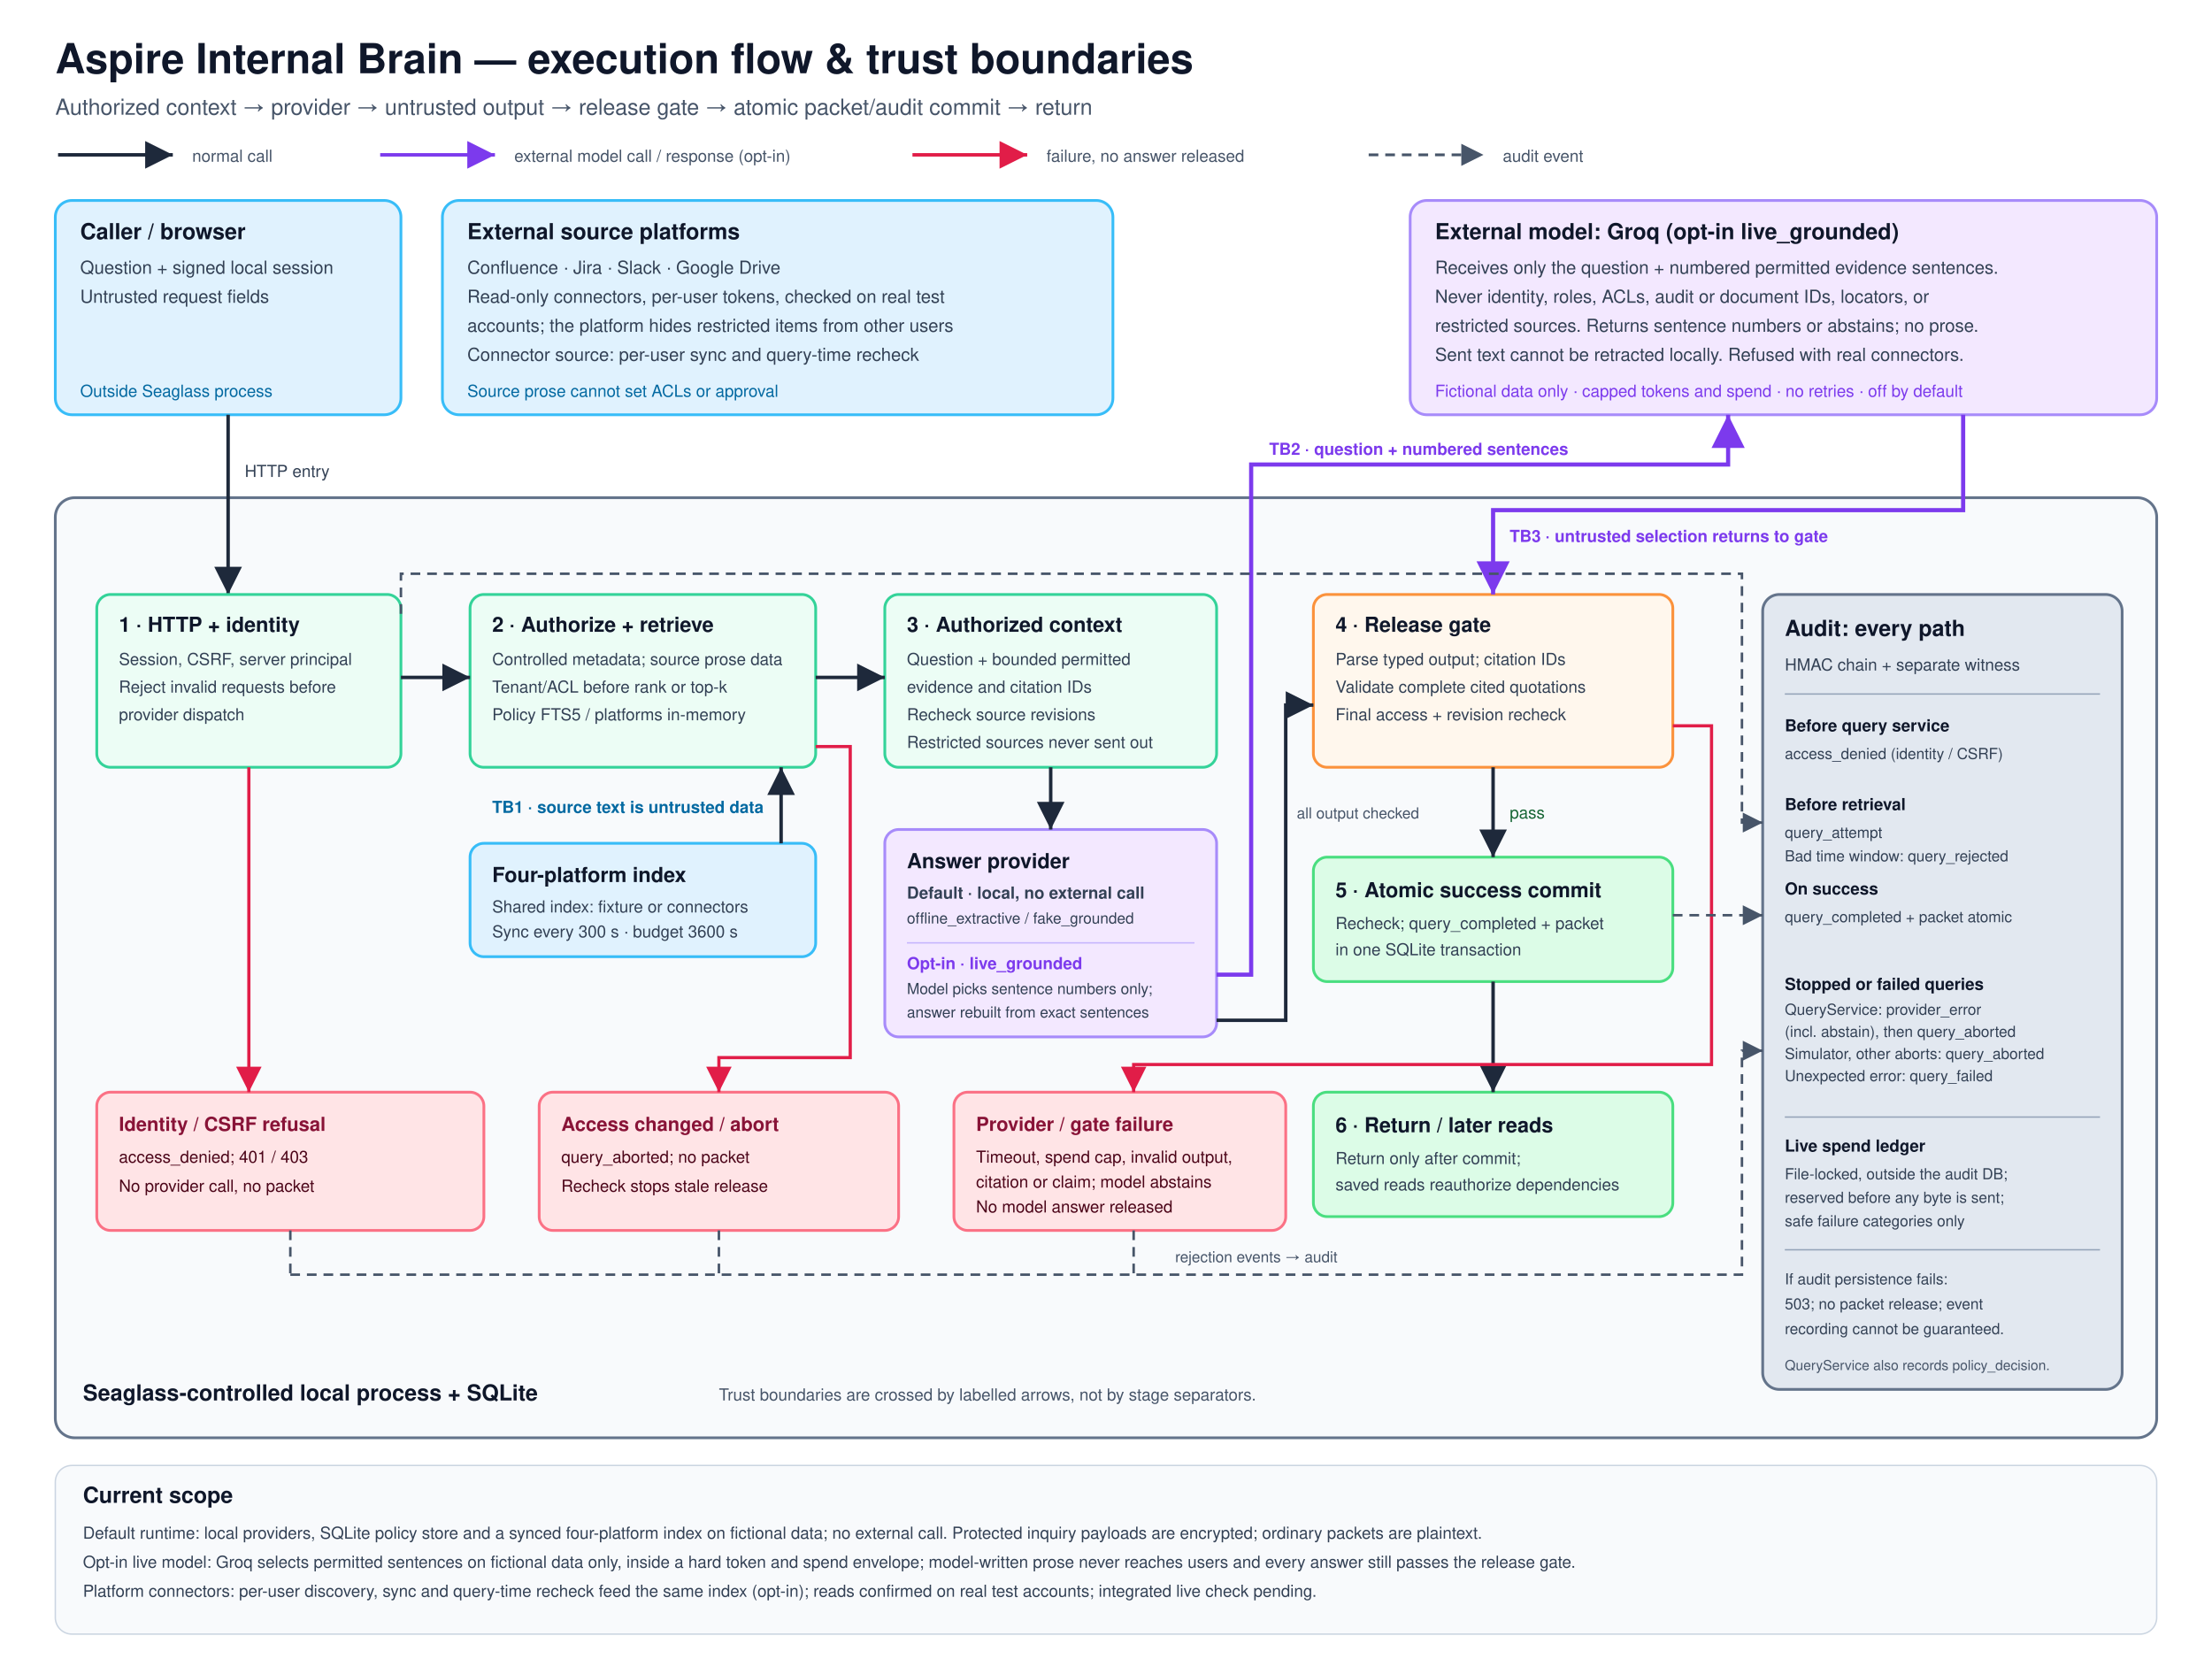
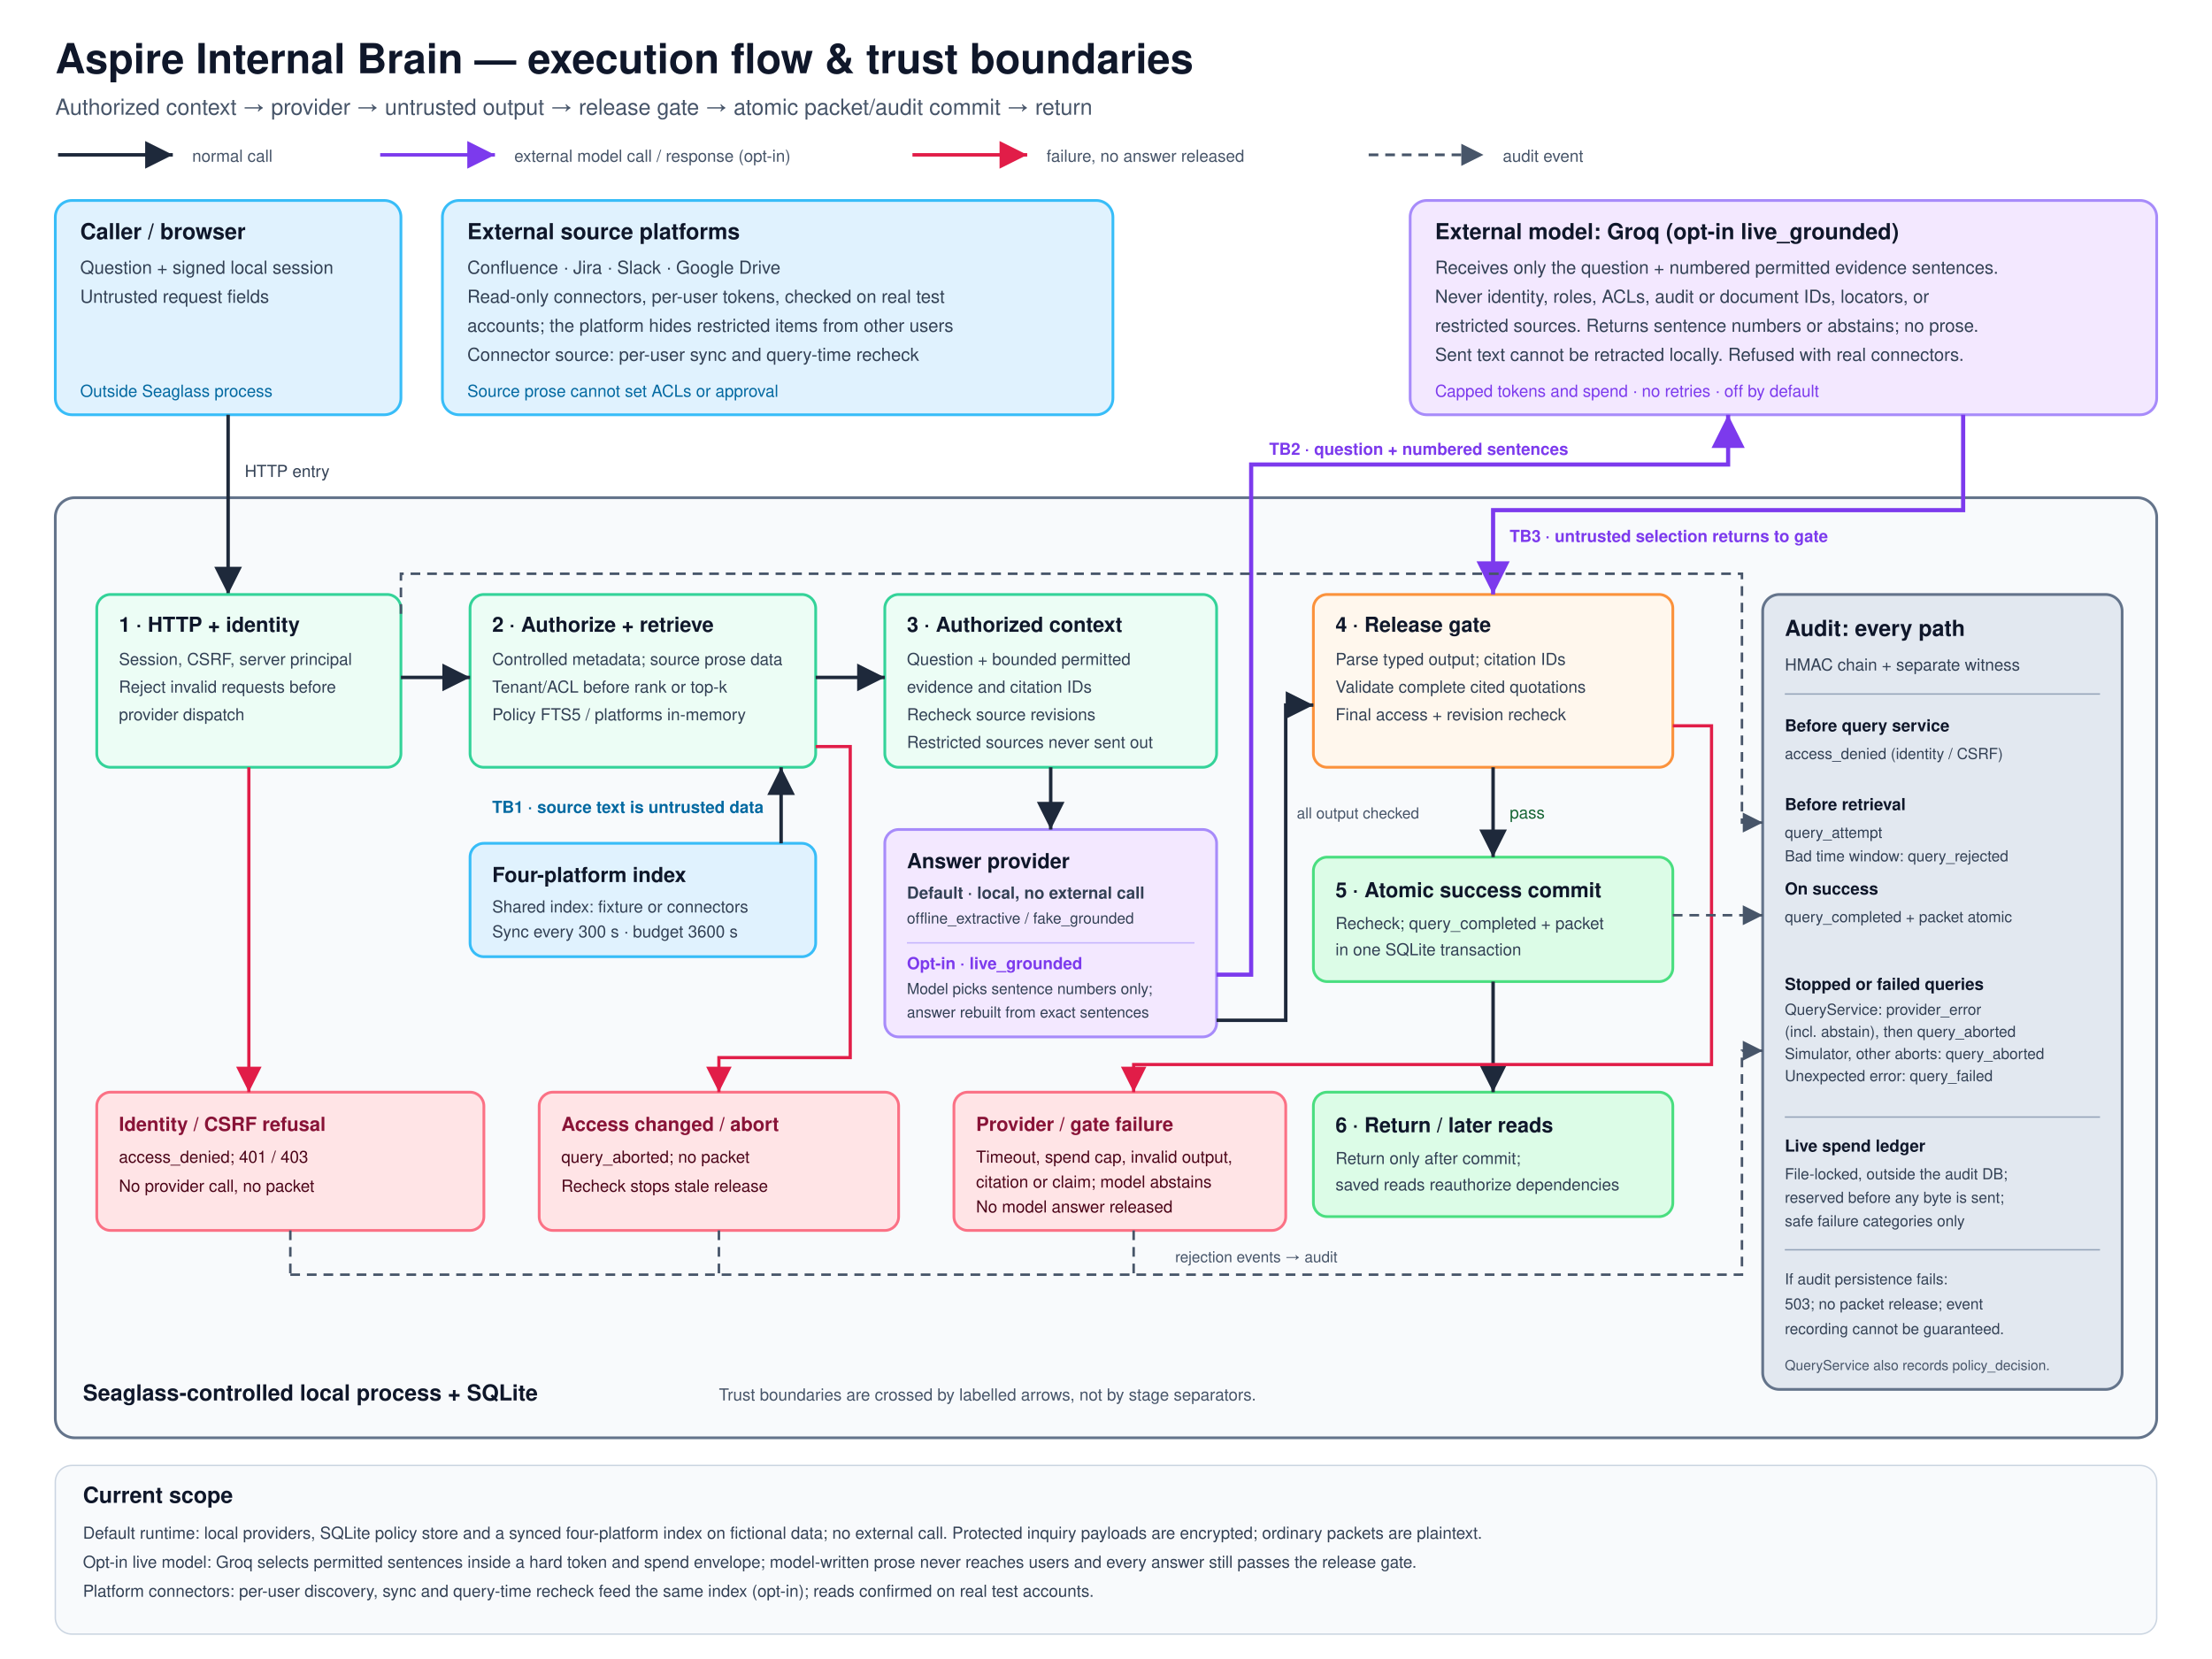
<svg xmlns="http://www.w3.org/2000/svg" width="1600" height="1200" viewBox="0 0 1600 1200" font-family="Helvetica, Arial, sans-serif">
  <defs>
    <marker id="arrow" markerWidth="10" markerHeight="10" refX="8" refY="4" orient="auto">
      <path d="M0 0 L8 4 L0 8 z" fill="#1e293b" />
    </marker>
    <marker id="purple-arrow" markerWidth="10" markerHeight="10" refX="8" refY="4" orient="auto">
      <path d="M0 0 L8 4 L0 8 z" fill="#7c3aed" />
    </marker>
    <marker id="red-arrow" markerWidth="10" markerHeight="10" refX="8" refY="4" orient="auto">
      <path d="M0 0 L8 4 L0 8 z" fill="#e11d48" />
    </marker>
    <marker id="audit-arrow" markerWidth="10" markerHeight="10" refX="8" refY="4" orient="auto">
      <path d="M0 0 L8 4 L0 8 z" fill="#475569" />
    </marker>
  </defs>
  <rect width="1600" height="1200" fill="#ffffff" />
  <text x="40" y="53" font-size="30" font-weight="700" fill="#0f172a">Aspire Internal Brain — execution flow &amp; trust boundaries</text>
  <text x="40" y="83" font-size="16" fill="#475569">Authorized context → provider → untrusted output → release gate → atomic packet/audit commit → return</text>
  <line x1="42" y1="112" x2="125" y2="112" stroke="#1e293b" stroke-width="2.5" marker-end="url(#arrow)" />
  <text x="139" y="117" font-size="12" fill="#475569">normal call</text>
  <line x1="275" y1="112" x2="358" y2="112" stroke="#7c3aed" stroke-width="2.5" marker-end="url(#purple-arrow)" />
  <text x="372" y="117" font-size="12" fill="#475569">external model call / response (opt-in)</text>
  <line x1="660" y1="112" x2="743" y2="112" stroke="#e11d48" stroke-width="2.5" marker-end="url(#red-arrow)" />
  <text x="757" y="117" font-size="12" fill="#475569">failure, no answer released</text>
  <line x1="990" y1="112" x2="1073" y2="112" stroke="#475569" stroke-width="2" stroke-dasharray="7 5" marker-end="url(#audit-arrow)" />
  <text x="1087" y="117" font-size="12" fill="#475569">audit event</text>
  <rect x="40" y="145" width="250" height="155" rx="12" fill="#e0f2fe" stroke="#38bdf8" stroke-width="2" />
  <text x="58" y="173" font-size="16" font-weight="700" fill="#0f172a">Caller / browser</text>
  <text x="58" y="198" font-size="13" fill="#334155">Question + signed local session</text>
  <text x="58" y="219" font-size="13" fill="#334155">Untrusted request fields</text>
  <text x="58" y="287" font-size="12" fill="#0369a1">Outside Seaglass process</text>
  <rect x="320" y="145" width="485" height="155" rx="12" fill="#e0f2fe" stroke="#38bdf8" stroke-width="2" />
  <text x="338" y="173" font-size="16" font-weight="700" fill="#0f172a">External source platforms</text>
  <text x="338" y="198" font-size="13" fill="#334155">Confluence · Jira · Slack · Google Drive</text>
  <text x="338" y="219" font-size="13" fill="#334155">Read-only connectors, per-user tokens, checked on real test</text>
  <text x="338" y="240" font-size="13" fill="#334155">accounts; the platform hides restricted items from other users</text>
  <text x="338" y="261" font-size="13" fill="#334155">Connector source: per-user sync and query-time recheck</text>
  <text x="338" y="287" font-size="12" fill="#0369a1">Source prose cannot set ACLs or approval</text>
  <rect x="1020" y="145" width="540" height="155" rx="12" fill="#f3e8ff" stroke="#a78bfa" stroke-width="2" />
  <text x="1038" y="173" font-size="16" font-weight="700" fill="#0f172a">External model: Groq (opt-in live_grounded)</text>
  <text x="1038" y="198" font-size="13" fill="#334155">Receives only the question + numbered permitted evidence sentences.</text>
  <text x="1038" y="219" font-size="13" fill="#334155">Never identity, roles, ACLs, audit or document IDs, locators, or</text>
  <text x="1038" y="240" font-size="13" fill="#334155">restricted sources. Returns sentence numbers or abstains; no prose.</text>
  <text x="1038" y="261" font-size="13" fill="#334155">Sent text cannot be retracted locally. Refused with real connectors.</text>
-   <text x="1038" y="287" font-size="12" fill="#7c3aed">Fictional data only · capped tokens and spend · no retries · off by default</text>
+   <text x="1038" y="287" font-size="12" fill="#7c3aed">Capped tokens and spend · no retries · off by default</text>
  <rect x="40" y="360" width="1520" height="680" rx="14" fill="#f8fafc" stroke="#64748b" stroke-width="2" />
  <path d="M165 300 V430" fill="none" stroke="#1e293b" stroke-width="2.5" marker-end="url(#arrow)" />
  <text x="177" y="345" font-size="12" fill="#334155">HTTP entry</text>
  <rect x="70" y="430" width="220" height="125" rx="10" fill="#ecfdf5" stroke="#34d399" stroke-width="2" />
  <text x="86" y="457" font-size="15" font-weight="700" fill="#0f172a">1 · HTTP + identity</text>
  <text x="86" y="481" font-size="12" fill="#334155">Session, CSRF, server principal</text>
  <text x="86" y="501" font-size="12" fill="#334155">Reject invalid requests before</text>
  <text x="86" y="521" font-size="12" fill="#334155">provider dispatch</text>
  <rect x="340" y="430" width="250" height="125" rx="10" fill="#ecfdf5" stroke="#34d399" stroke-width="2" />
  <text x="356" y="457" font-size="15" font-weight="700" fill="#0f172a">2 · Authorize + retrieve</text>
  <text x="356" y="481" font-size="12" fill="#334155">Controlled metadata; source prose data</text>
  <text x="356" y="501" font-size="12" fill="#334155">Tenant/ACL before rank or top-k</text>
  <text x="356" y="521" font-size="12" fill="#334155">Policy FTS5 / platforms in-memory</text>
  <rect x="640" y="430" width="240" height="125" rx="10" fill="#ecfdf5" stroke="#34d399" stroke-width="2" />
  <text x="656" y="457" font-size="15" font-weight="700" fill="#0f172a">3 · Authorized context</text>
  <text x="656" y="481" font-size="12" fill="#334155">Question + bounded permitted</text>
  <text x="656" y="501" font-size="12" fill="#334155">evidence and citation IDs</text>
  <text x="656" y="521" font-size="12" fill="#334155">Recheck source revisions</text>
  <text x="656" y="541" font-size="12" fill="#334155">Restricted sources never sent out</text>
  <rect x="950" y="430" width="260" height="125" rx="10" fill="#fff7ed" stroke="#fb923c" stroke-width="2" />
  <text x="966" y="457" font-size="15" font-weight="700" fill="#0f172a">4 · Release gate</text>
  <text x="966" y="481" font-size="12" fill="#334155">Parse typed output; citation IDs</text>
  <text x="966" y="501" font-size="12" fill="#334155">Validate complete cited quotations</text>
  <text x="966" y="521" font-size="12" fill="#334155">Final access + revision recheck</text>
  <path d="M290 490 H340" fill="none" stroke="#1e293b" stroke-width="2.5" marker-end="url(#arrow)" />
  <path d="M590 490 H640" fill="none" stroke="#1e293b" stroke-width="2.5" marker-end="url(#arrow)" />
  <rect x="340" y="610" width="250" height="82" rx="10" fill="#e0f2fe" stroke="#38bdf8" stroke-width="2" />
  <text x="356" y="638" font-size="15" font-weight="700" fill="#0f172a">Four-platform index</text>
  <text x="356" y="660" font-size="12" fill="#334155">Shared index: fixture or connectors</text>
  <text x="356" y="678" font-size="12" fill="#334155">Sync every 300 s · budget 3600 s</text>
  <path d="M565 610 V555" fill="none" stroke="#1e293b" stroke-width="2.5" marker-end="url(#arrow)" />
  <text x="356" y="588" font-size="12" font-weight="700" fill="#0369a1">TB1 · source text is untrusted data</text>
  <rect x="640" y="600" width="240" height="150" rx="10" fill="#f3e8ff" stroke="#a78bfa" stroke-width="2" />
  <text x="656" y="628" font-size="15" font-weight="700" fill="#0f172a">Answer provider</text>
  <text x="656" y="650" font-size="12" font-weight="700" fill="#334155">Default · local, no external call</text>
  <text x="656" y="668" font-size="11" fill="#334155">offline_extractive / fake_grounded</text>
  <line x1="656" y1="682" x2="864" y2="682" stroke="#c4b5fd" />
  <text x="656" y="701" font-size="12" font-weight="700" fill="#7c3aed">Opt-in · live_grounded</text>
  <text x="656" y="719" font-size="11" fill="#334155">Model picks sentence numbers only;</text>
  <text x="656" y="736" font-size="11" fill="#334155">answer rebuilt from exact sentences</text>
  <path d="M760 555 V600" fill="none" stroke="#1e293b" stroke-width="2.5" marker-end="url(#arrow)" />
  <path d="M880 738 H930 V510 H950" fill="none" stroke="#1e293b" stroke-width="2.5" marker-end="url(#arrow)" />
  <text x="938" y="592" font-size="11" fill="#475569">all output checked</text>
  <path d="M880 705 H905 V336 H1250 V300" fill="none" stroke="#7c3aed" stroke-width="3" marker-end="url(#purple-arrow)" />
  <text x="918" y="329" font-size="12" font-weight="700" fill="#7c3aed">TB2 · question + numbered sentences</text>
  <path d="M1420 300 V369 H1080 V430" fill="none" stroke="#7c3aed" stroke-width="3" marker-end="url(#purple-arrow)" />
  <text x="1092" y="392" font-size="12" font-weight="700" fill="#7c3aed">TB3 · untrusted selection returns to gate</text>
  <rect x="950" y="620" width="260" height="90" rx="10" fill="#dcfce7" stroke="#4ade80" stroke-width="2" />
  <text x="966" y="649" font-size="15" font-weight="700" fill="#0f172a">5 · Atomic success commit</text>
  <text x="966" y="672" font-size="12" fill="#334155">Recheck; query_completed + packet</text>
  <text x="966" y="691" font-size="12" fill="#334155">in one SQLite transaction</text>
  <path d="M1080 555 V620" fill="none" stroke="#1e293b" stroke-width="2.5" marker-end="url(#arrow)" />
  <text x="1092" y="592" font-size="12" fill="#166534">pass</text>
  <rect x="950" y="790" width="260" height="90" rx="10" fill="#dcfce7" stroke="#4ade80" stroke-width="2" />
  <text x="966" y="819" font-size="15" font-weight="700" fill="#0f172a">6 · Return / later reads</text>
  <text x="966" y="842" font-size="12" fill="#334155">Return only after commit;</text>
  <text x="966" y="861" font-size="12" fill="#334155">saved reads reauthorize dependencies</text>
  <path d="M1080 710 V790" fill="none" stroke="#1e293b" stroke-width="2.5" marker-end="url(#arrow)" />
  <rect x="70" y="790" width="280" height="100" rx="10" fill="#ffe4e6" stroke="#fb7185" stroke-width="2" />
  <text x="86" y="818" font-size="14" font-weight="700" fill="#881337">Identity / CSRF refusal</text>
  <text x="86" y="841" font-size="12" fill="#4c0519">access_denied; 401 / 403</text>
  <text x="86" y="862" font-size="12" fill="#4c0519">No provider call, no packet</text>
  <path d="M180 555 V790" fill="none" stroke="#e11d48" stroke-width="2.3" marker-end="url(#red-arrow)" />
  <rect x="390" y="790" width="260" height="100" rx="10" fill="#ffe4e6" stroke="#fb7185" stroke-width="2" />
  <text x="406" y="818" font-size="14" font-weight="700" fill="#881337">Access changed / abort</text>
  <text x="406" y="841" font-size="12" fill="#4c0519">query_aborted; no packet</text>
  <text x="406" y="862" font-size="12" fill="#4c0519">Recheck stops stale release</text>
  <path d="M590 540 H615 V765 H520 V790" fill="none" stroke="#e11d48" stroke-width="2.3" marker-end="url(#red-arrow)" />
  <rect x="690" y="790" width="240" height="100" rx="10" fill="#ffe4e6" stroke="#fb7185" stroke-width="2" />
  <text x="706" y="818" font-size="14" font-weight="700" fill="#881337">Provider / gate failure</text>
  <text x="706" y="841" font-size="12" fill="#4c0519">Timeout, spend cap, invalid output,</text>
  <text x="706" y="859" font-size="12" fill="#4c0519">citation or claim; model abstains</text>
  <text x="706" y="877" font-size="12" fill="#4c0519">No model answer released</text>
  <path d="M1210 525 H1238 V770 H820 V790" fill="none" stroke="#e11d48" stroke-width="2.3" marker-end="url(#red-arrow)" />
  <rect x="1275" y="430" width="260" height="575" rx="12" fill="#e2e8f0" stroke="#64748b" stroke-width="2" />
  <text x="1291" y="460" font-size="16" font-weight="700" fill="#0f172a">Audit: every path</text>
  <text x="1291" y="485" font-size="12" fill="#334155">HMAC chain + separate witness</text>
  <line x1="1291" y1="502" x2="1519" y2="502" stroke="#94a3b8" />
  <text x="1291" y="529" font-size="12" font-weight="700" fill="#0f172a">Before query service</text>
  <text x="1291" y="549" font-size="11" fill="#334155">access_denied (identity / CSRF)</text>
  <text x="1291" y="586" font-size="12" font-weight="700" fill="#0f172a">Before retrieval</text>
  <text x="1291" y="606" font-size="11" fill="#334155">query_attempt</text>
  <text x="1291" y="623" font-size="11" fill="#334155">Bad time window: query_rejected</text>
  <text x="1291" y="647" font-size="12" font-weight="700" fill="#0f172a">On success</text>
  <text x="1291" y="667" font-size="11" fill="#334155">query_completed + packet atomic</text>
  <text x="1291" y="716" font-size="12" font-weight="700" fill="#0f172a">Stopped or failed queries</text>
  <text x="1291" y="734" font-size="11" fill="#334155">QueryService: provider_error</text>
  <text x="1291" y="750" font-size="11" fill="#334155">(incl. abstain), then query_aborted</text>
  <text x="1291" y="766" font-size="11" fill="#334155">Simulator, other aborts: query_aborted</text>
  <text x="1291" y="782" font-size="11" fill="#334155">Unexpected error: query_failed</text>
  <line x1="1291" y1="808" x2="1519" y2="808" stroke="#94a3b8" />
  <text x="1291" y="833" font-size="12" font-weight="700" fill="#0f172a">Live spend ledger</text>
  <text x="1291" y="853" font-size="11" fill="#334155">File-locked, outside the audit DB;</text>
  <text x="1291" y="870" font-size="11" fill="#334155">reserved before any byte is sent;</text>
  <text x="1291" y="887" font-size="11" fill="#334155">safe failure categories only</text>
  <line x1="1291" y1="904" x2="1519" y2="904" stroke="#94a3b8" />
  <text x="1291" y="929" font-size="11" fill="#334155">If audit persistence fails:</text>
  <text x="1291" y="947" font-size="11" fill="#334155">503; no packet release; event</text>
  <text x="1291" y="965" font-size="11" fill="#334155">recording cannot be guaranteed.</text>
  <text x="1291" y="991" font-size="10" fill="#475569">QueryService also records policy_decision.</text>
  <path d="M290 444 V415 H1260 V595 H1275" fill="none" stroke="#475569" stroke-width="1.8" stroke-dasharray="7 5" marker-end="url(#audit-arrow)" />
  <path d="M1210 662 H1275" fill="none" stroke="#475569" stroke-width="1.8" stroke-dasharray="7 5" marker-end="url(#audit-arrow)" />
  <path d="M210 890 V922 M520 890 V922 M820 890 V922 M210 922 H1260 V760 H1275" fill="none" stroke="#475569" stroke-width="1.8" stroke-dasharray="7 5" marker-end="url(#audit-arrow)" />
  <text x="850" y="913" font-size="11" fill="#475569">rejection events → audit</text>
  <text x="60" y="1013" font-size="16" font-weight="700" fill="#0f172a">Seaglass-controlled local process + SQLite</text>
  <text x="520" y="1013" font-size="12" fill="#475569">Trust boundaries are crossed by labelled arrows, not by stage separators.</text>
  <rect x="40" y="1060" width="1520" height="122" rx="12" fill="#f8fafc" stroke="#cbd5e1" />
  <text x="60" y="1087" font-size="16" font-weight="700" fill="#0f172a">Current scope</text>
  <text x="60" y="1113" font-size="12" fill="#334155">Default runtime: local providers, SQLite policy store and a synced four-platform index on fictional data; no external call. Protected inquiry payloads are encrypted; ordinary packets are plaintext.</text>
-   <text x="60" y="1134" font-size="12" fill="#334155">Opt-in live model: Groq selects permitted sentences on fictional data only, inside a hard token and spend envelope; model-written prose never reaches users and every answer still passes the release gate.</text>
-   <text x="60" y="1155" font-size="12" fill="#334155">Platform connectors: per-user discovery, sync and query-time recheck feed the same index (opt-in); reads confirmed on real test accounts; integrated live check pending.</text>
+   <text x="60" y="1134" font-size="12" fill="#334155">Opt-in live model: Groq selects permitted sentences inside a hard token and spend envelope; model-written prose never reaches users and every answer still passes the release gate.</text>
+   <text x="60" y="1155" font-size="12" fill="#334155">Platform connectors: per-user discovery, sync and query-time recheck feed the same index (opt-in); reads confirmed on real test accounts.</text>
</svg>
